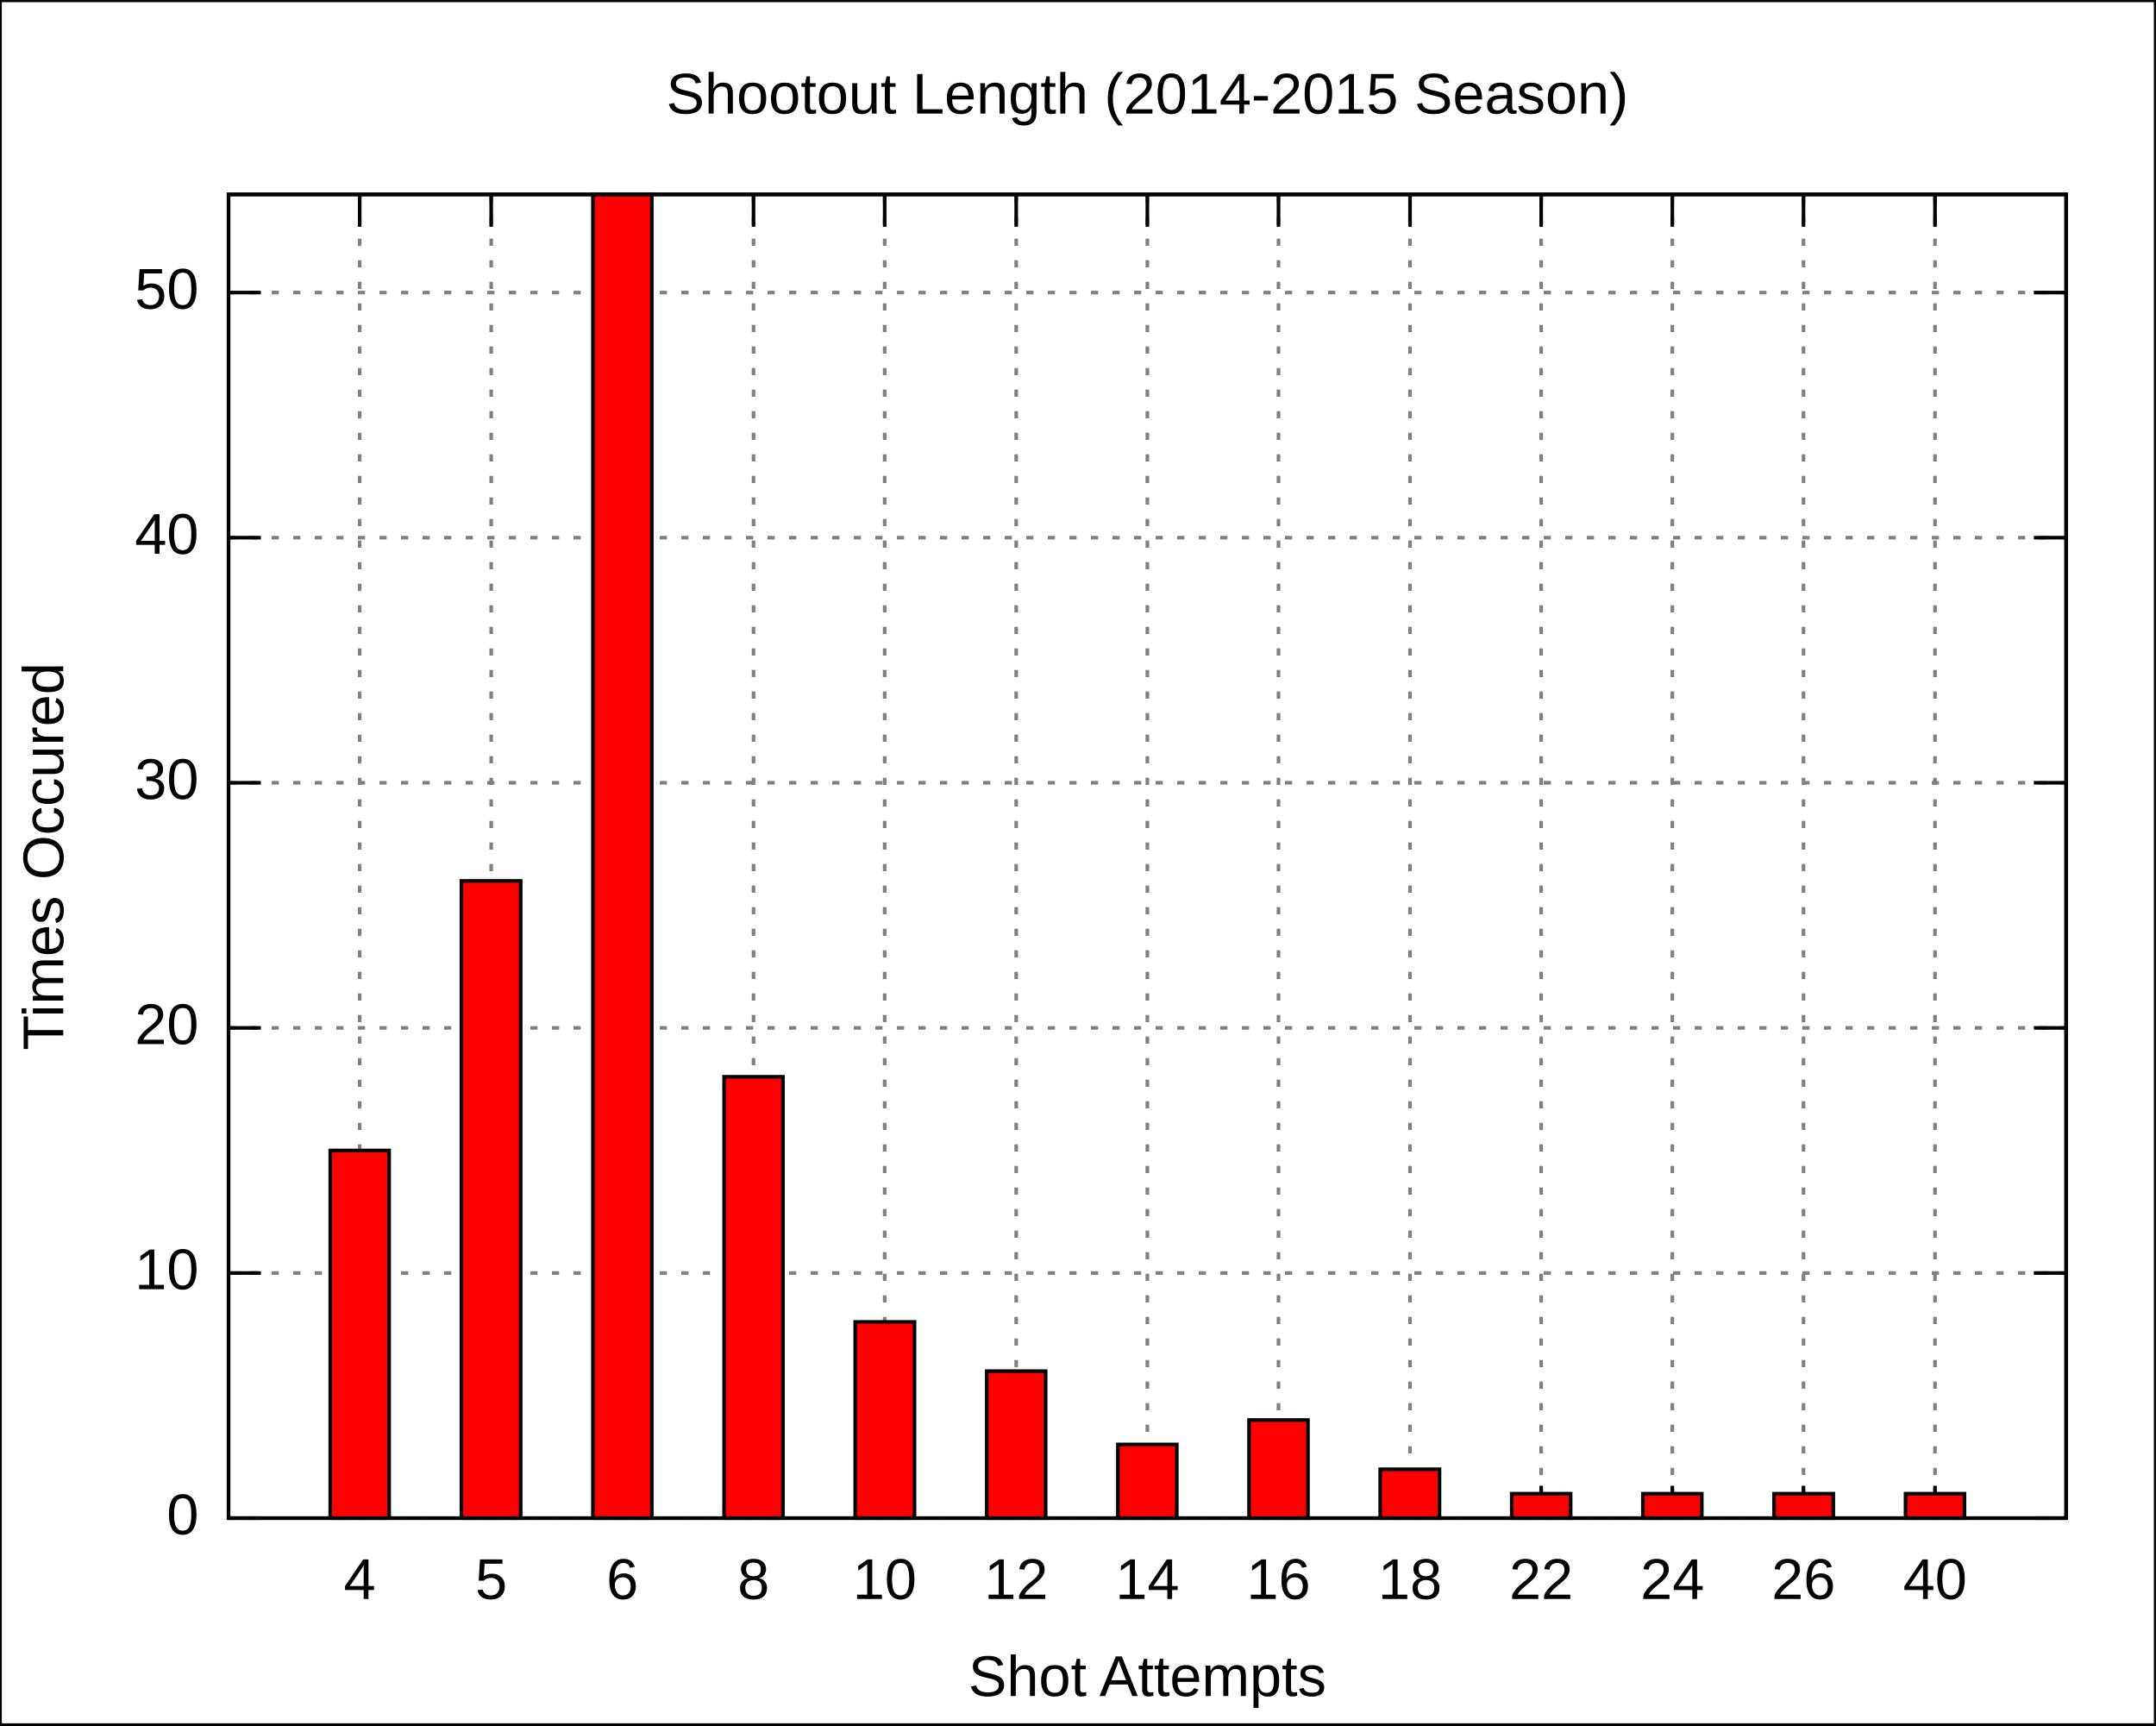
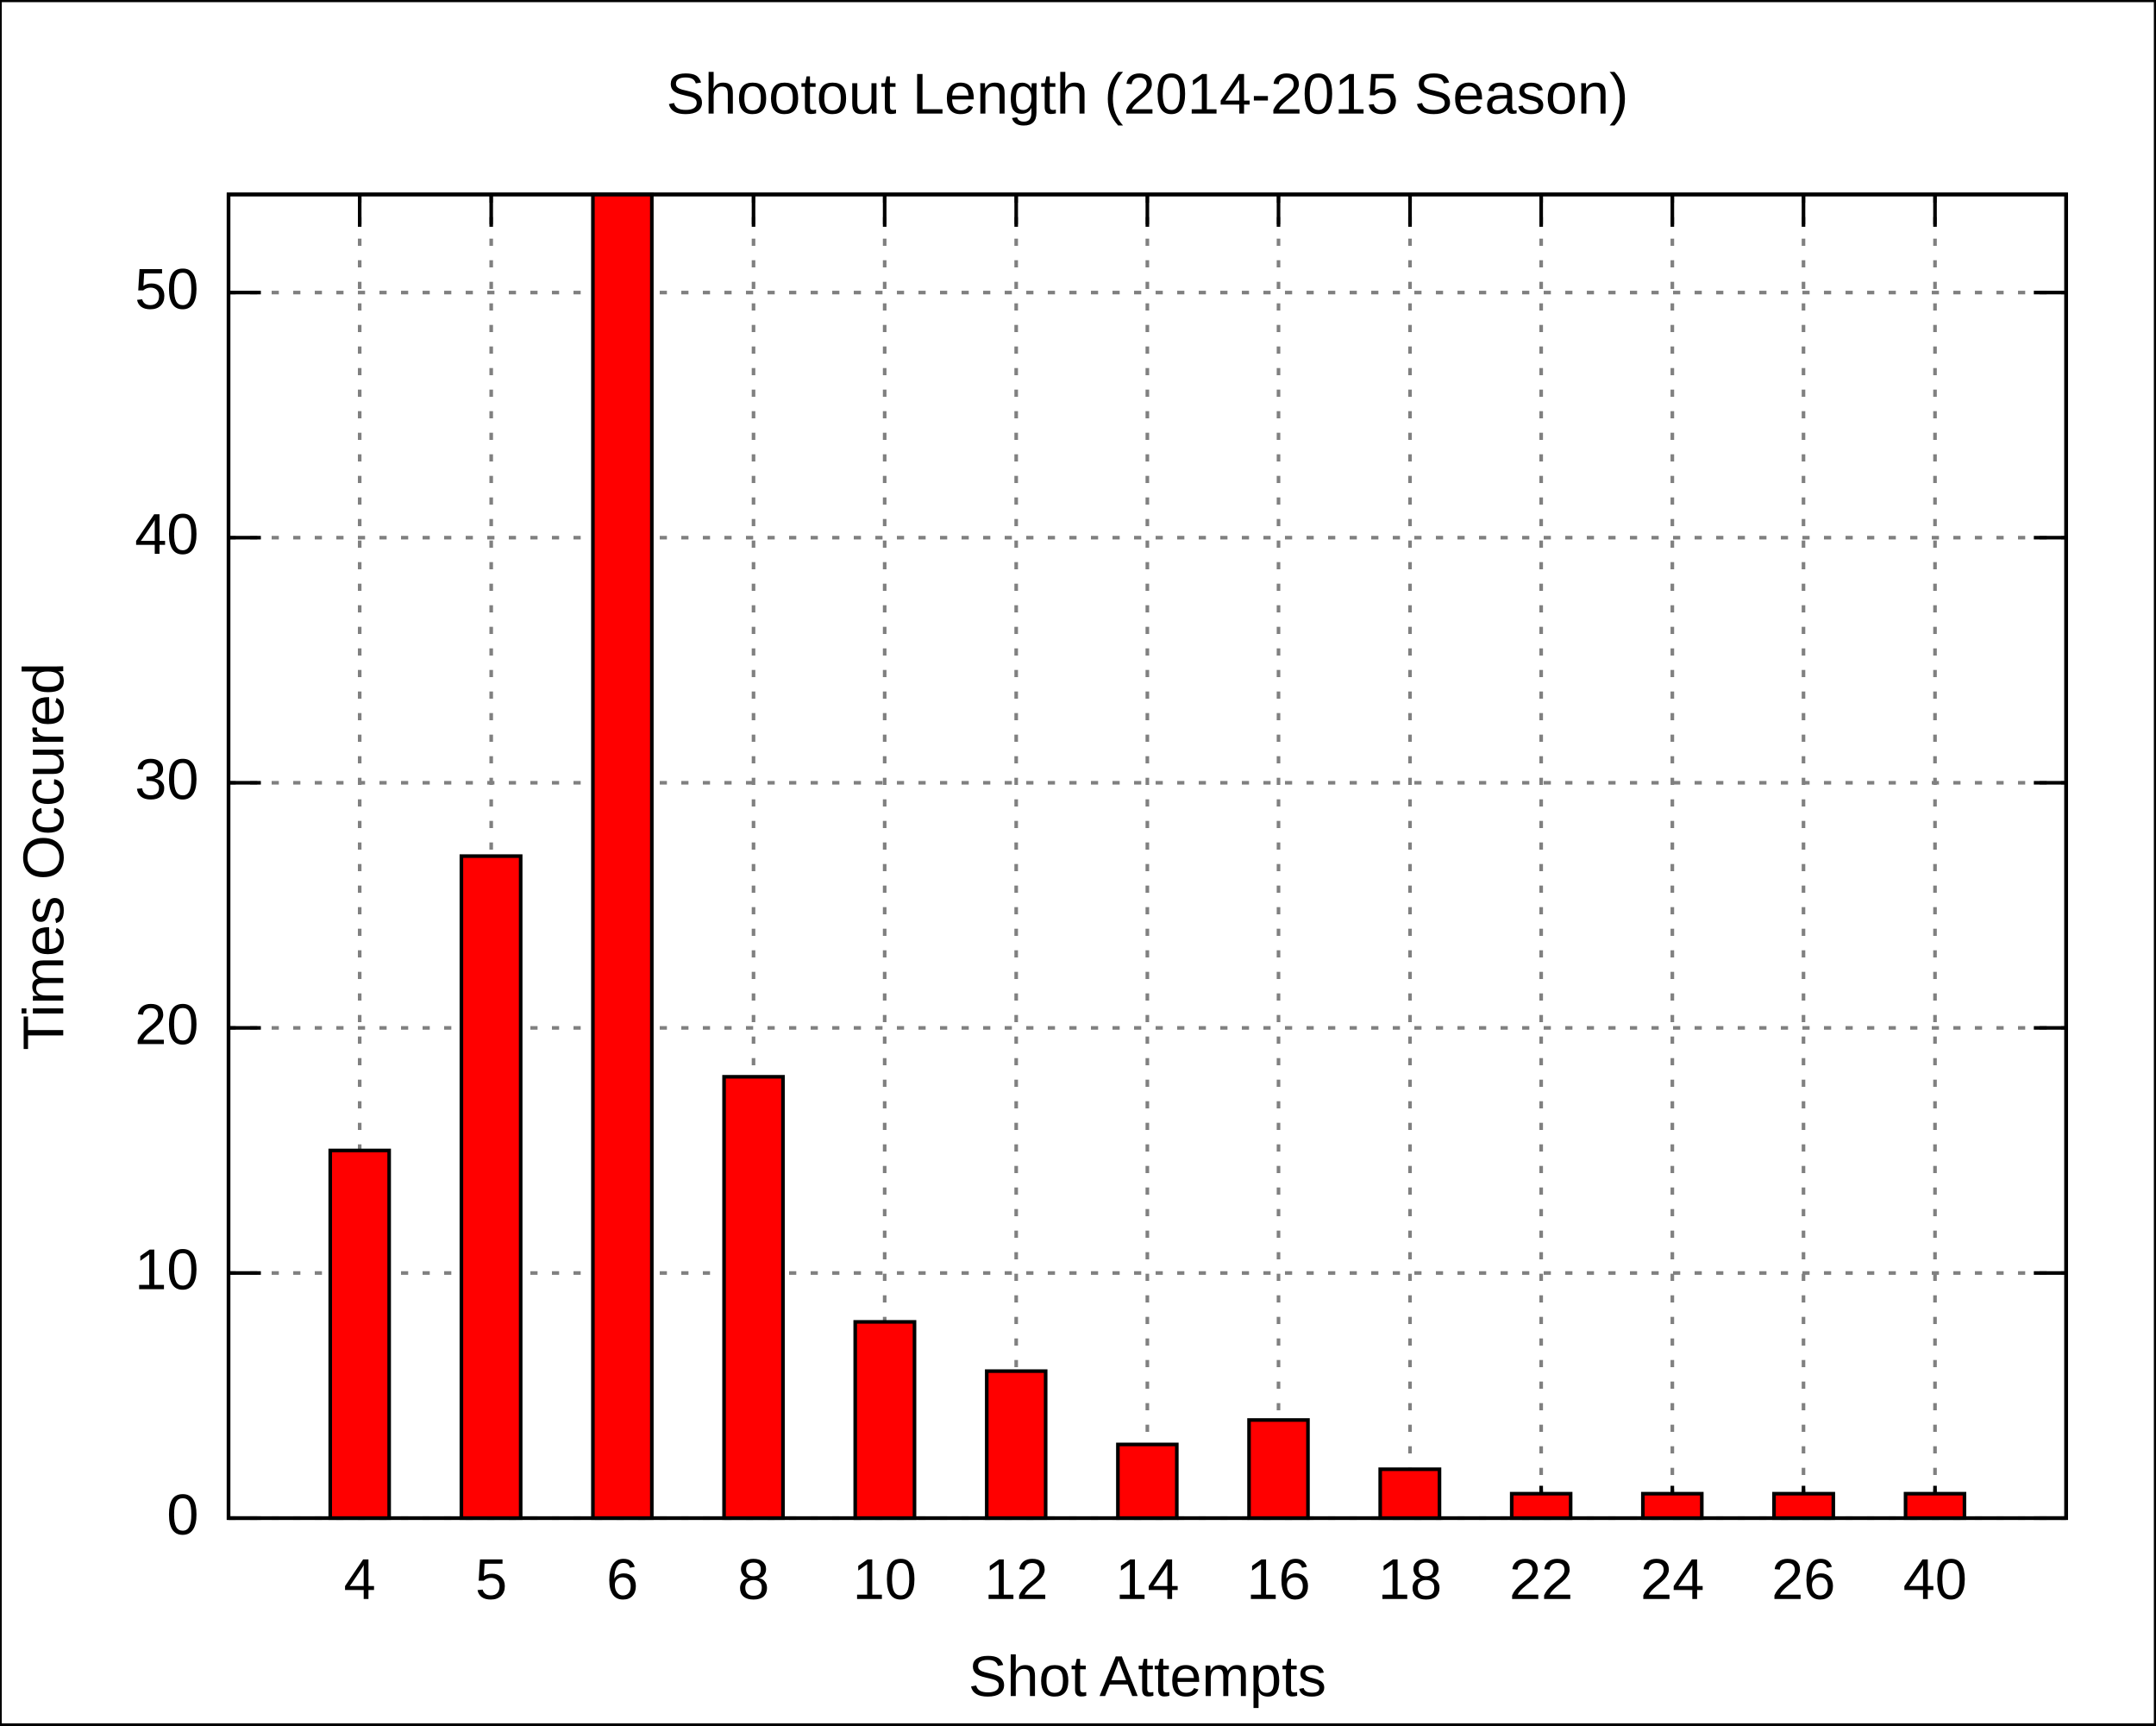
<svg xmlns="http://www.w3.org/2000/svg" xmlns:xlink="http://www.w3.org/1999/xlink" width="600" height="480" viewBox="0 0 600 480">
  <g id="gnuplot_canvas">
    <rect x="0" y="0" width="600" height="480" fill="none" />
    <defs>
      <circle id="gpDot" r="0.5" stroke-width="0.5" />
      <path id="gpPt0" stroke-width="0.222" stroke="currentColor" d="M-1,0 h2 M0,-1 v2" />
      <path id="gpPt1" stroke-width="0.222" stroke="currentColor" d="M-1,-1 L1,1 M1,-1 L-1,1" />
      <path id="gpPt2" stroke-width="0.222" stroke="currentColor" d="M-1,0 L1,0 M0,-1 L0,1 M-1,-1 L1,1 M-1,1 L1,-1" />
      <rect id="gpPt3" stroke-width="0.222" stroke="currentColor" x="-1" y="-1" width="2" height="2" />
      <rect id="gpPt4" stroke-width="0.222" stroke="currentColor" fill="currentColor" x="-1" y="-1" width="2" height="2" />
      <circle id="gpPt5" stroke-width="0.222" stroke="currentColor" cx="0" cy="0" r="1" />
      <use xlink:href="#gpPt5" id="gpPt6" fill="currentColor" stroke="none" />
      <path id="gpPt7" stroke-width="0.222" stroke="currentColor" d="M0,-1.33 L-1.33,0.67 L1.33,0.67 z" />
      <use xlink:href="#gpPt7" id="gpPt8" fill="currentColor" stroke="none" />
      <use xlink:href="#gpPt7" id="gpPt9" stroke="currentColor" transform="rotate(180)" />
      <use xlink:href="#gpPt9" id="gpPt10" fill="currentColor" stroke="none" />
      <use xlink:href="#gpPt3" id="gpPt11" stroke="currentColor" transform="rotate(45)" />
      <use xlink:href="#gpPt11" id="gpPt12" fill="currentColor" stroke="none" />
    </defs>
    <g style="fill:none; color:white; stroke:currentColor; stroke-width:1.00; stroke-linecap:butt; stroke-linejoin:miter">
</g>
    <g style="fill:none; color:black; stroke:currentColor; stroke-width:1.00; stroke-linecap:butt; stroke-linejoin:miter">
      <g style="stroke:none; shape-rendering:crispEdges">
        <polygon fill="rgb(255, 255, 255)" points="0.0,480.0 599.9,480.0 599.9,0.1 0.0,0.1 " />
      </g>
      <path stroke="black" d="M0.0,480.0 L0.0,0.1 L599.9,0.1 L599.9,480.0 L0.0,480.0  " />
    </g>
    <g style="fill:none; color:gray; stroke:currentColor; stroke-width:1.00; stroke-linecap:butt; stroke-linejoin:miter">
      <path stroke="gray" stroke-dasharray=" 2,4" class="gridline" d="M63.6,422.4 L575.0,422.4  " />
    </g>
    <g style="fill:none; color:black; stroke:currentColor; stroke-width:1.00; stroke-linecap:butt; stroke-linejoin:miter">
      <path stroke="black" d="M63.6,422.4 L72.6,422.4 M575.0,422.4 L566.0,422.4  " />
      <g transform="translate(55.3,426.9)" style="stroke:none; fill:black; font-family:Arial; font-size:12.00pt; text-anchor:end">
        <text> 0</text>
      </g>
    </g>
    <g style="fill:none; color:gray; stroke:currentColor; stroke-width:1.00; stroke-linecap:butt; stroke-linejoin:miter">
      <path stroke="gray" stroke-dasharray=" 2,4" class="gridline" d="M63.6,354.2 L575.0,354.2  " />
    </g>
    <g style="fill:none; color:black; stroke:currentColor; stroke-width:1.00; stroke-linecap:butt; stroke-linejoin:miter">
      <path stroke="black" d="M63.6,354.2 L72.6,354.2 M575.0,354.2 L566.0,354.2  " />
      <g transform="translate(55.3,358.7)" style="stroke:none; fill:black; font-family:Arial; font-size:12.00pt; text-anchor:end">
        <text> 10</text>
      </g>
    </g>
    <g style="fill:none; color:gray; stroke:currentColor; stroke-width:1.00; stroke-linecap:butt; stroke-linejoin:miter">
      <path stroke="gray" stroke-dasharray=" 2,4" class="gridline" d="M63.6,286.0 L575.0,286.0  " />
    </g>
    <g style="fill:none; color:black; stroke:currentColor; stroke-width:1.00; stroke-linecap:butt; stroke-linejoin:miter">
      <path stroke="black" d="M63.6,286.0 L72.6,286.0 M575.0,286.0 L566.0,286.0  " />
      <g transform="translate(55.3,290.5)" style="stroke:none; fill:black; font-family:Arial; font-size:12.00pt; text-anchor:end">
        <text> 20</text>
      </g>
    </g>
    <g style="fill:none; color:gray; stroke:currentColor; stroke-width:1.00; stroke-linecap:butt; stroke-linejoin:miter">
      <path stroke="gray" stroke-dasharray=" 2,4" class="gridline" d="M63.6,217.8 L575.0,217.8  " />
    </g>
    <g style="fill:none; color:black; stroke:currentColor; stroke-width:1.00; stroke-linecap:butt; stroke-linejoin:miter">
      <path stroke="black" d="M63.6,217.8 L72.6,217.8 M575.0,217.8 L566.0,217.8  " />
      <g transform="translate(55.3,222.3)" style="stroke:none; fill:black; font-family:Arial; font-size:12.00pt; text-anchor:end">
        <text> 30</text>
      </g>
    </g>
    <g style="fill:none; color:gray; stroke:currentColor; stroke-width:1.00; stroke-linecap:butt; stroke-linejoin:miter">
      <path stroke="gray" stroke-dasharray=" 2,4" class="gridline" d="M63.6,149.6 L575.0,149.6  " />
    </g>
    <g style="fill:none; color:black; stroke:currentColor; stroke-width:1.00; stroke-linecap:butt; stroke-linejoin:miter">
      <path stroke="black" d="M63.6,149.6 L72.6,149.6 M575.0,149.6 L566.0,149.6  " />
      <g transform="translate(55.3,154.1)" style="stroke:none; fill:black; font-family:Arial; font-size:12.00pt; text-anchor:end">
        <text> 40</text>
      </g>
    </g>
    <g style="fill:none; color:gray; stroke:currentColor; stroke-width:1.00; stroke-linecap:butt; stroke-linejoin:miter">
      <path stroke="gray" stroke-dasharray=" 2,4" class="gridline" d="M63.6,81.4 L575.0,81.4  " />
    </g>
    <g style="fill:none; color:black; stroke:currentColor; stroke-width:1.00; stroke-linecap:butt; stroke-linejoin:miter">
      <path stroke="black" d="M63.6,81.4 L72.6,81.4 M575.0,81.4 L566.0,81.4  " />
      <g transform="translate(55.3,85.9)" style="stroke:none; fill:black; font-family:Arial; font-size:12.00pt; text-anchor:end">
        <text> 50</text>
      </g>
    </g>
    <g style="fill:none; color:gray; stroke:currentColor; stroke-width:1.00; stroke-linecap:butt; stroke-linejoin:miter">
      <path stroke="gray" stroke-dasharray=" 2,4" class="gridline" d="M100.1,422.4 L100.1,54.1  " />
    </g>
    <g style="fill:none; color:black; stroke:currentColor; stroke-width:1.00; stroke-linecap:butt; stroke-linejoin:miter">
      <path stroke="black" d="M100.1,422.4 L100.1,413.4 M100.1,54.1 L100.1,63.1  " />
      <g transform="translate(100.1,444.9)" style="stroke:none; fill:black; font-family:Arial; font-size:12.00pt; text-anchor:middle">
        <text>4</text>
      </g>
    </g>
    <g style="fill:none; color:gray; stroke:currentColor; stroke-width:1.00; stroke-linecap:butt; stroke-linejoin:miter">
      <path stroke="gray" stroke-dasharray=" 2,4" class="gridline" d="M136.7,422.4 L136.7,54.1  " />
    </g>
    <g style="fill:none; color:black; stroke:currentColor; stroke-width:1.00; stroke-linecap:butt; stroke-linejoin:miter">
      <path stroke="black" d="M136.7,422.4 L136.7,413.4 M136.7,54.1 L136.7,63.1  " />
      <g transform="translate(136.7,444.9)" style="stroke:none; fill:black; font-family:Arial; font-size:12.00pt; text-anchor:middle">
        <text>5</text>
      </g>
    </g>
    <g style="fill:none; color:gray; stroke:currentColor; stroke-width:1.00; stroke-linecap:butt; stroke-linejoin:miter">
      <path stroke="gray" stroke-dasharray=" 2,4" class="gridline" d="M173.2,422.4 L173.2,54.1  " />
    </g>
    <g style="fill:none; color:black; stroke:currentColor; stroke-width:1.00; stroke-linecap:butt; stroke-linejoin:miter">
      <path stroke="black" d="M173.2,422.4 L173.2,413.4 M173.2,54.1 L173.2,63.1  " />
      <g transform="translate(173.2,444.9)" style="stroke:none; fill:black; font-family:Arial; font-size:12.00pt; text-anchor:middle">
        <text>6</text>
      </g>
    </g>
    <g style="fill:none; color:gray; stroke:currentColor; stroke-width:1.00; stroke-linecap:butt; stroke-linejoin:miter">
      <path stroke="gray" stroke-dasharray=" 2,4" class="gridline" d="M209.7,422.4 L209.7,54.1  " />
    </g>
    <g style="fill:none; color:black; stroke:currentColor; stroke-width:1.00; stroke-linecap:butt; stroke-linejoin:miter">
      <path stroke="black" d="M209.7,422.4 L209.7,413.4 M209.7,54.1 L209.7,63.1  " />
      <g transform="translate(209.7,444.9)" style="stroke:none; fill:black; font-family:Arial; font-size:12.00pt; text-anchor:middle">
        <text>8</text>
      </g>
    </g>
    <g style="fill:none; color:gray; stroke:currentColor; stroke-width:1.00; stroke-linecap:butt; stroke-linejoin:miter">
      <path stroke="gray" stroke-dasharray=" 2,4" class="gridline" d="M246.2,422.4 L246.2,54.1  " />
    </g>
    <g style="fill:none; color:black; stroke:currentColor; stroke-width:1.00; stroke-linecap:butt; stroke-linejoin:miter">
      <path stroke="black" d="M246.2,422.4 L246.2,413.4 M246.2,54.1 L246.2,63.1  " />
      <g transform="translate(246.2,444.9)" style="stroke:none; fill:black; font-family:Arial; font-size:12.00pt; text-anchor:middle">
        <text>10</text>
      </g>
    </g>
    <g style="fill:none; color:gray; stroke:currentColor; stroke-width:1.00; stroke-linecap:butt; stroke-linejoin:miter">
      <path stroke="gray" stroke-dasharray=" 2,4" class="gridline" d="M282.8,422.4 L282.8,54.1  " />
    </g>
    <g style="fill:none; color:black; stroke:currentColor; stroke-width:1.00; stroke-linecap:butt; stroke-linejoin:miter">
      <path stroke="black" d="M282.8,422.4 L282.8,413.4 M282.8,54.1 L282.8,63.1  " />
      <g transform="translate(282.8,444.9)" style="stroke:none; fill:black; font-family:Arial; font-size:12.00pt; text-anchor:middle">
        <text>12</text>
      </g>
    </g>
    <g style="fill:none; color:gray; stroke:currentColor; stroke-width:1.00; stroke-linecap:butt; stroke-linejoin:miter">
      <path stroke="gray" stroke-dasharray=" 2,4" class="gridline" d="M319.3,422.4 L319.3,54.1  " />
    </g>
    <g style="fill:none; color:black; stroke:currentColor; stroke-width:1.00; stroke-linecap:butt; stroke-linejoin:miter">
      <path stroke="black" d="M319.3,422.4 L319.3,413.4 M319.3,54.1 L319.3,63.1  " />
      <g transform="translate(319.3,444.9)" style="stroke:none; fill:black; font-family:Arial; font-size:12.00pt; text-anchor:middle">
        <text>14</text>
      </g>
    </g>
    <g style="fill:none; color:gray; stroke:currentColor; stroke-width:1.00; stroke-linecap:butt; stroke-linejoin:miter">
      <path stroke="gray" stroke-dasharray=" 2,4" class="gridline" d="M355.8,422.4 L355.8,54.1  " />
    </g>
    <g style="fill:none; color:black; stroke:currentColor; stroke-width:1.00; stroke-linecap:butt; stroke-linejoin:miter">
      <path stroke="black" d="M355.8,422.4 L355.8,413.4 M355.8,54.1 L355.8,63.1  " />
      <g transform="translate(355.8,444.9)" style="stroke:none; fill:black; font-family:Arial; font-size:12.00pt; text-anchor:middle">
        <text>16</text>
      </g>
    </g>
    <g style="fill:none; color:gray; stroke:currentColor; stroke-width:1.00; stroke-linecap:butt; stroke-linejoin:miter">
      <path stroke="gray" stroke-dasharray=" 2,4" class="gridline" d="M392.4,422.4 L392.4,54.1  " />
    </g>
    <g style="fill:none; color:black; stroke:currentColor; stroke-width:1.00; stroke-linecap:butt; stroke-linejoin:miter">
      <path stroke="black" d="M392.4,422.4 L392.4,413.4 M392.4,54.1 L392.4,63.1  " />
      <g transform="translate(392.4,444.9)" style="stroke:none; fill:black; font-family:Arial; font-size:12.00pt; text-anchor:middle">
        <text>18</text>
      </g>
    </g>
    <g style="fill:none; color:gray; stroke:currentColor; stroke-width:1.00; stroke-linecap:butt; stroke-linejoin:miter">
      <path stroke="gray" stroke-dasharray=" 2,4" class="gridline" d="M428.9,422.4 L428.9,54.1  " />
    </g>
    <g style="fill:none; color:black; stroke:currentColor; stroke-width:1.00; stroke-linecap:butt; stroke-linejoin:miter">
      <path stroke="black" d="M428.9,422.4 L428.9,413.4 M428.9,54.1 L428.9,63.1  " />
      <g transform="translate(428.9,444.9)" style="stroke:none; fill:black; font-family:Arial; font-size:12.00pt; text-anchor:middle">
        <text>22</text>
      </g>
    </g>
    <g style="fill:none; color:gray; stroke:currentColor; stroke-width:1.00; stroke-linecap:butt; stroke-linejoin:miter">
      <path stroke="gray" stroke-dasharray=" 2,4" class="gridline" d="M465.4,422.4 L465.4,54.1  " />
    </g>
    <g style="fill:none; color:black; stroke:currentColor; stroke-width:1.00; stroke-linecap:butt; stroke-linejoin:miter">
      <path stroke="black" d="M465.4,422.4 L465.4,413.4 M465.4,54.1 L465.4,63.1  " />
      <g transform="translate(465.4,444.9)" style="stroke:none; fill:black; font-family:Arial; font-size:12.00pt; text-anchor:middle">
        <text>24</text>
      </g>
    </g>
    <g style="fill:none; color:gray; stroke:currentColor; stroke-width:1.00; stroke-linecap:butt; stroke-linejoin:miter">
      <path stroke="gray" stroke-dasharray=" 2,4" class="gridline" d="M501.9,422.4 L501.9,54.1  " />
    </g>
    <g style="fill:none; color:black; stroke:currentColor; stroke-width:1.00; stroke-linecap:butt; stroke-linejoin:miter">
      <path stroke="black" d="M501.9,422.4 L501.9,413.4 M501.9,54.1 L501.9,63.1  " />
      <g transform="translate(501.9,444.9)" style="stroke:none; fill:black; font-family:Arial; font-size:12.00pt; text-anchor:middle">
        <text>26</text>
      </g>
    </g>
    <g style="fill:none; color:gray; stroke:currentColor; stroke-width:1.00; stroke-linecap:butt; stroke-linejoin:miter">
      <path stroke="gray" stroke-dasharray=" 2,4" class="gridline" d="M538.5,422.4 L538.5,54.1  " />
    </g>
    <g style="fill:none; color:black; stroke:currentColor; stroke-width:1.00; stroke-linecap:butt; stroke-linejoin:miter">
      <path stroke="black" d="M538.5,422.4 L538.5,413.4 M538.5,54.1 L538.5,63.1  " />
      <g transform="translate(538.5,444.9)" style="stroke:none; fill:black; font-family:Arial; font-size:12.00pt; text-anchor:middle">
        <text>40</text>
      </g>
      <path stroke="black" d="M63.6,54.1 L63.6,422.4 L575.0,422.4 L575.0,54.1 L63.6,54.1 Z  " />
      <g transform="translate(17.6,238.3) rotate(270)" style="stroke:none; fill:black; font-family:Arial; font-size:12.00pt; text-anchor:middle">
        <text>Times Occured</text>
      </g>
      <g transform="translate(319.3,471.9)" style="stroke:none; fill:black; font-family:Arial; font-size:12.00pt; text-anchor:middle">
        <text>Shot Attempts</text>
      </g>
      <g transform="translate(319.3,31.6)" style="stroke:none; fill:black; font-family:Arial; font-size:12.00pt; text-anchor:middle">
        <text>Shootout Length (2014-2015 Season)</text>
      </g>
    </g>
    <g id="gnuplot_plot_1">
      <g style="fill:none; color:red; stroke:currentColor; stroke-width:1.00; stroke-linecap:butt; stroke-linejoin:miter">
        <g style="stroke:none; shape-rendering:crispEdges">
          <polygon fill="red" points="91.9,422.4 108.4,422.4 108.4,320.0 91.9,320.0 " />
        </g>
        <path stroke="black" d="M91.9,422.4 L91.9,320.1 L108.3,320.1 L108.3,422.4 L91.9,422.4 Z  " />
        <g style="stroke:none; shape-rendering:crispEdges">
-           <polygon fill="currentColor" points="128.4,422.4 145.0,422.4 145.0,245.0 128.4,245.0 " />
-         </g>
-         <path stroke="black" d="M128.4,422.4 L128.4,245.1 L144.9,245.1 L144.9,422.4 L128.4,422.4 Z  " />
+           <polygon fill="currentColor" points="128.4,422.4 145.0,422.4 145.0,238.1 128.4,238.1 " />
+         </g>
+         <path stroke="black" d="M128.4,422.4 L128.4,238.2 L144.9,238.2 L144.9,422.4 L128.4,422.4 Z  " />
        <g style="stroke:none; shape-rendering:crispEdges">
          <polygon fill="currentColor" points="165.0,422.4 181.5,422.4 181.5,54.0 165.0,54.0 " />
        </g>
        <path stroke="black" d="M165.0,422.4 L165.0,54.1 L181.4,54.1 L181.4,422.4 L165.0,422.4 Z  " />
        <g style="stroke:none; shape-rendering:crispEdges">
          <polygon fill="currentColor" points="201.5,422.4 218.0,422.4 218.0,299.5 201.5,299.5 " />
        </g>
        <path stroke="black" d="M201.5,422.4 L201.5,299.6 L217.9,299.6 L217.9,422.4 L201.5,422.4 Z  " />
        <g style="stroke:none; shape-rendering:crispEdges">
          <polygon fill="currentColor" points="238.0,422.4 254.6,422.4 254.6,367.7 238.0,367.7 " />
        </g>
        <path stroke="black" d="M238.0,422.4 L238.0,367.8 L254.5,367.8 L254.5,422.4 L238.0,422.4 Z  " />
        <g style="stroke:none; shape-rendering:crispEdges">
          <polygon fill="currentColor" points="274.6,422.4 291.1,422.4 291.1,381.4 274.6,381.4 " />
        </g>
        <path stroke="black" d="M274.6,422.4 L274.6,381.5 L291.0,381.5 L291.0,422.4 L274.6,422.4 Z  " />
        <g style="stroke:none; shape-rendering:crispEdges">
          <polygon fill="currentColor" points="311.1,422.4 327.6,422.4 327.6,401.8 311.1,401.8 " />
        </g>
        <path stroke="black" d="M311.1,422.4 L311.1,401.9 L327.5,401.9 L327.5,422.4 L311.1,422.4 Z  " />
        <g style="stroke:none; shape-rendering:crispEdges">
          <polygon fill="currentColor" points="347.6,422.4 364.1,422.4 364.1,395.0 347.6,395.0 " />
        </g>
        <path stroke="black" d="M347.6,422.4 L347.6,395.1 L364.0,395.1 L364.0,422.4 L347.6,422.4 Z  " />
        <g style="stroke:none; shape-rendering:crispEdges">
          <polygon fill="currentColor" points="384.1,422.4 400.7,422.4 400.7,408.7 384.1,408.7 " />
        </g>
        <path stroke="black" d="M384.1,422.4 L384.1,408.8 L400.6,408.8 L400.6,422.4 L384.1,422.4 Z  " />
        <g style="stroke:none; shape-rendering:crispEdges">
          <polygon fill="currentColor" points="420.7,422.4 437.2,422.4 437.2,415.5 420.7,415.5 " />
        </g>
        <path stroke="black" d="M420.7,422.4 L420.7,415.6 L437.1,415.6 L437.1,422.4 L420.7,422.4 Z  " />
        <g style="stroke:none; shape-rendering:crispEdges">
          <polygon fill="currentColor" points="457.2,422.4 473.7,422.4 473.7,415.5 457.2,415.5 " />
        </g>
        <path stroke="black" d="M457.2,422.4 L457.2,415.6 L473.6,415.6 L473.6,422.4 L457.2,422.4 Z  " />
        <g style="stroke:none; shape-rendering:crispEdges">
          <polygon fill="currentColor" points="493.7,422.4 510.3,422.4 510.3,415.5 493.7,415.5 " />
        </g>
        <path stroke="black" d="M493.7,422.4 L493.7,415.6 L510.2,415.6 L510.2,422.4 L493.7,422.4 Z  " />
        <g style="stroke:none; shape-rendering:crispEdges">
          <polygon fill="currentColor" points="530.3,422.4 546.8,422.4 546.8,415.5 530.3,415.5 " />
        </g>
        <path stroke="black" d="M530.3,422.4 L530.3,415.6 L546.7,415.6 L546.7,422.4 L530.3,422.4 Z  " />
      </g>
    </g>
    <g style="fill:none; color:black; stroke:currentColor; stroke-width:1.00; stroke-linecap:butt; stroke-linejoin:miter">
      <path stroke="black" d="M63.6,54.1 L63.6,422.4 L575.0,422.4 L575.0,54.1 L63.6,54.1 Z  " />
    </g>
  </g>
</svg>
